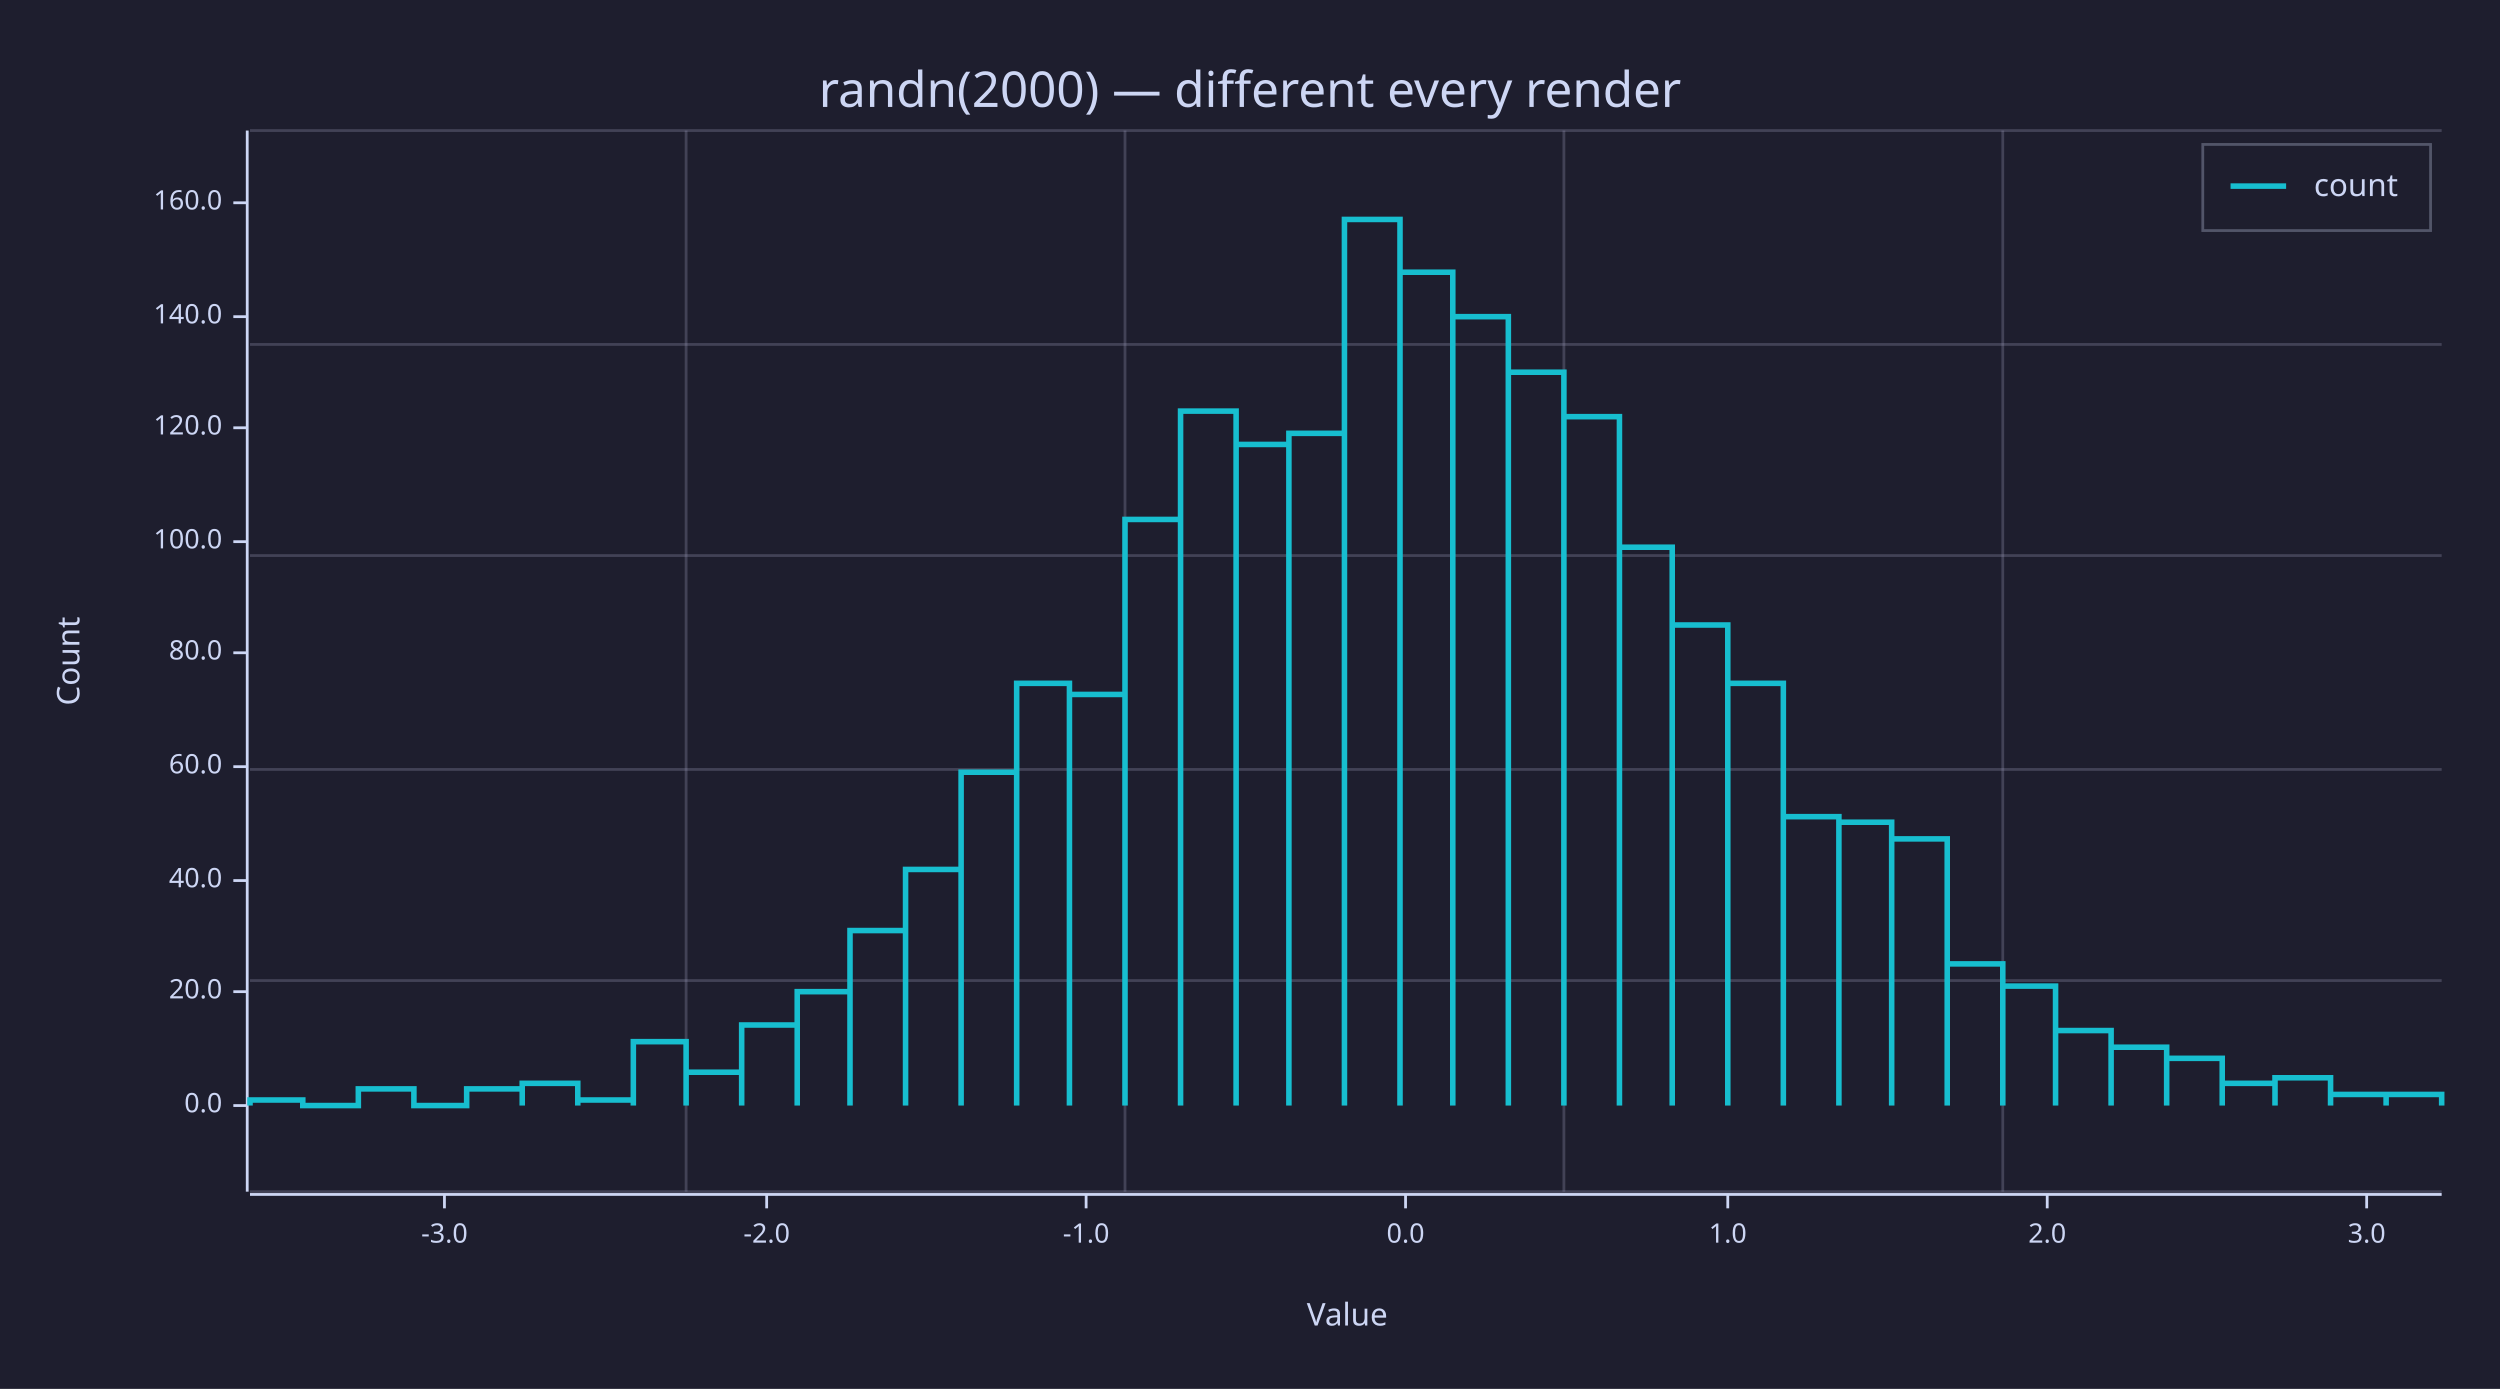
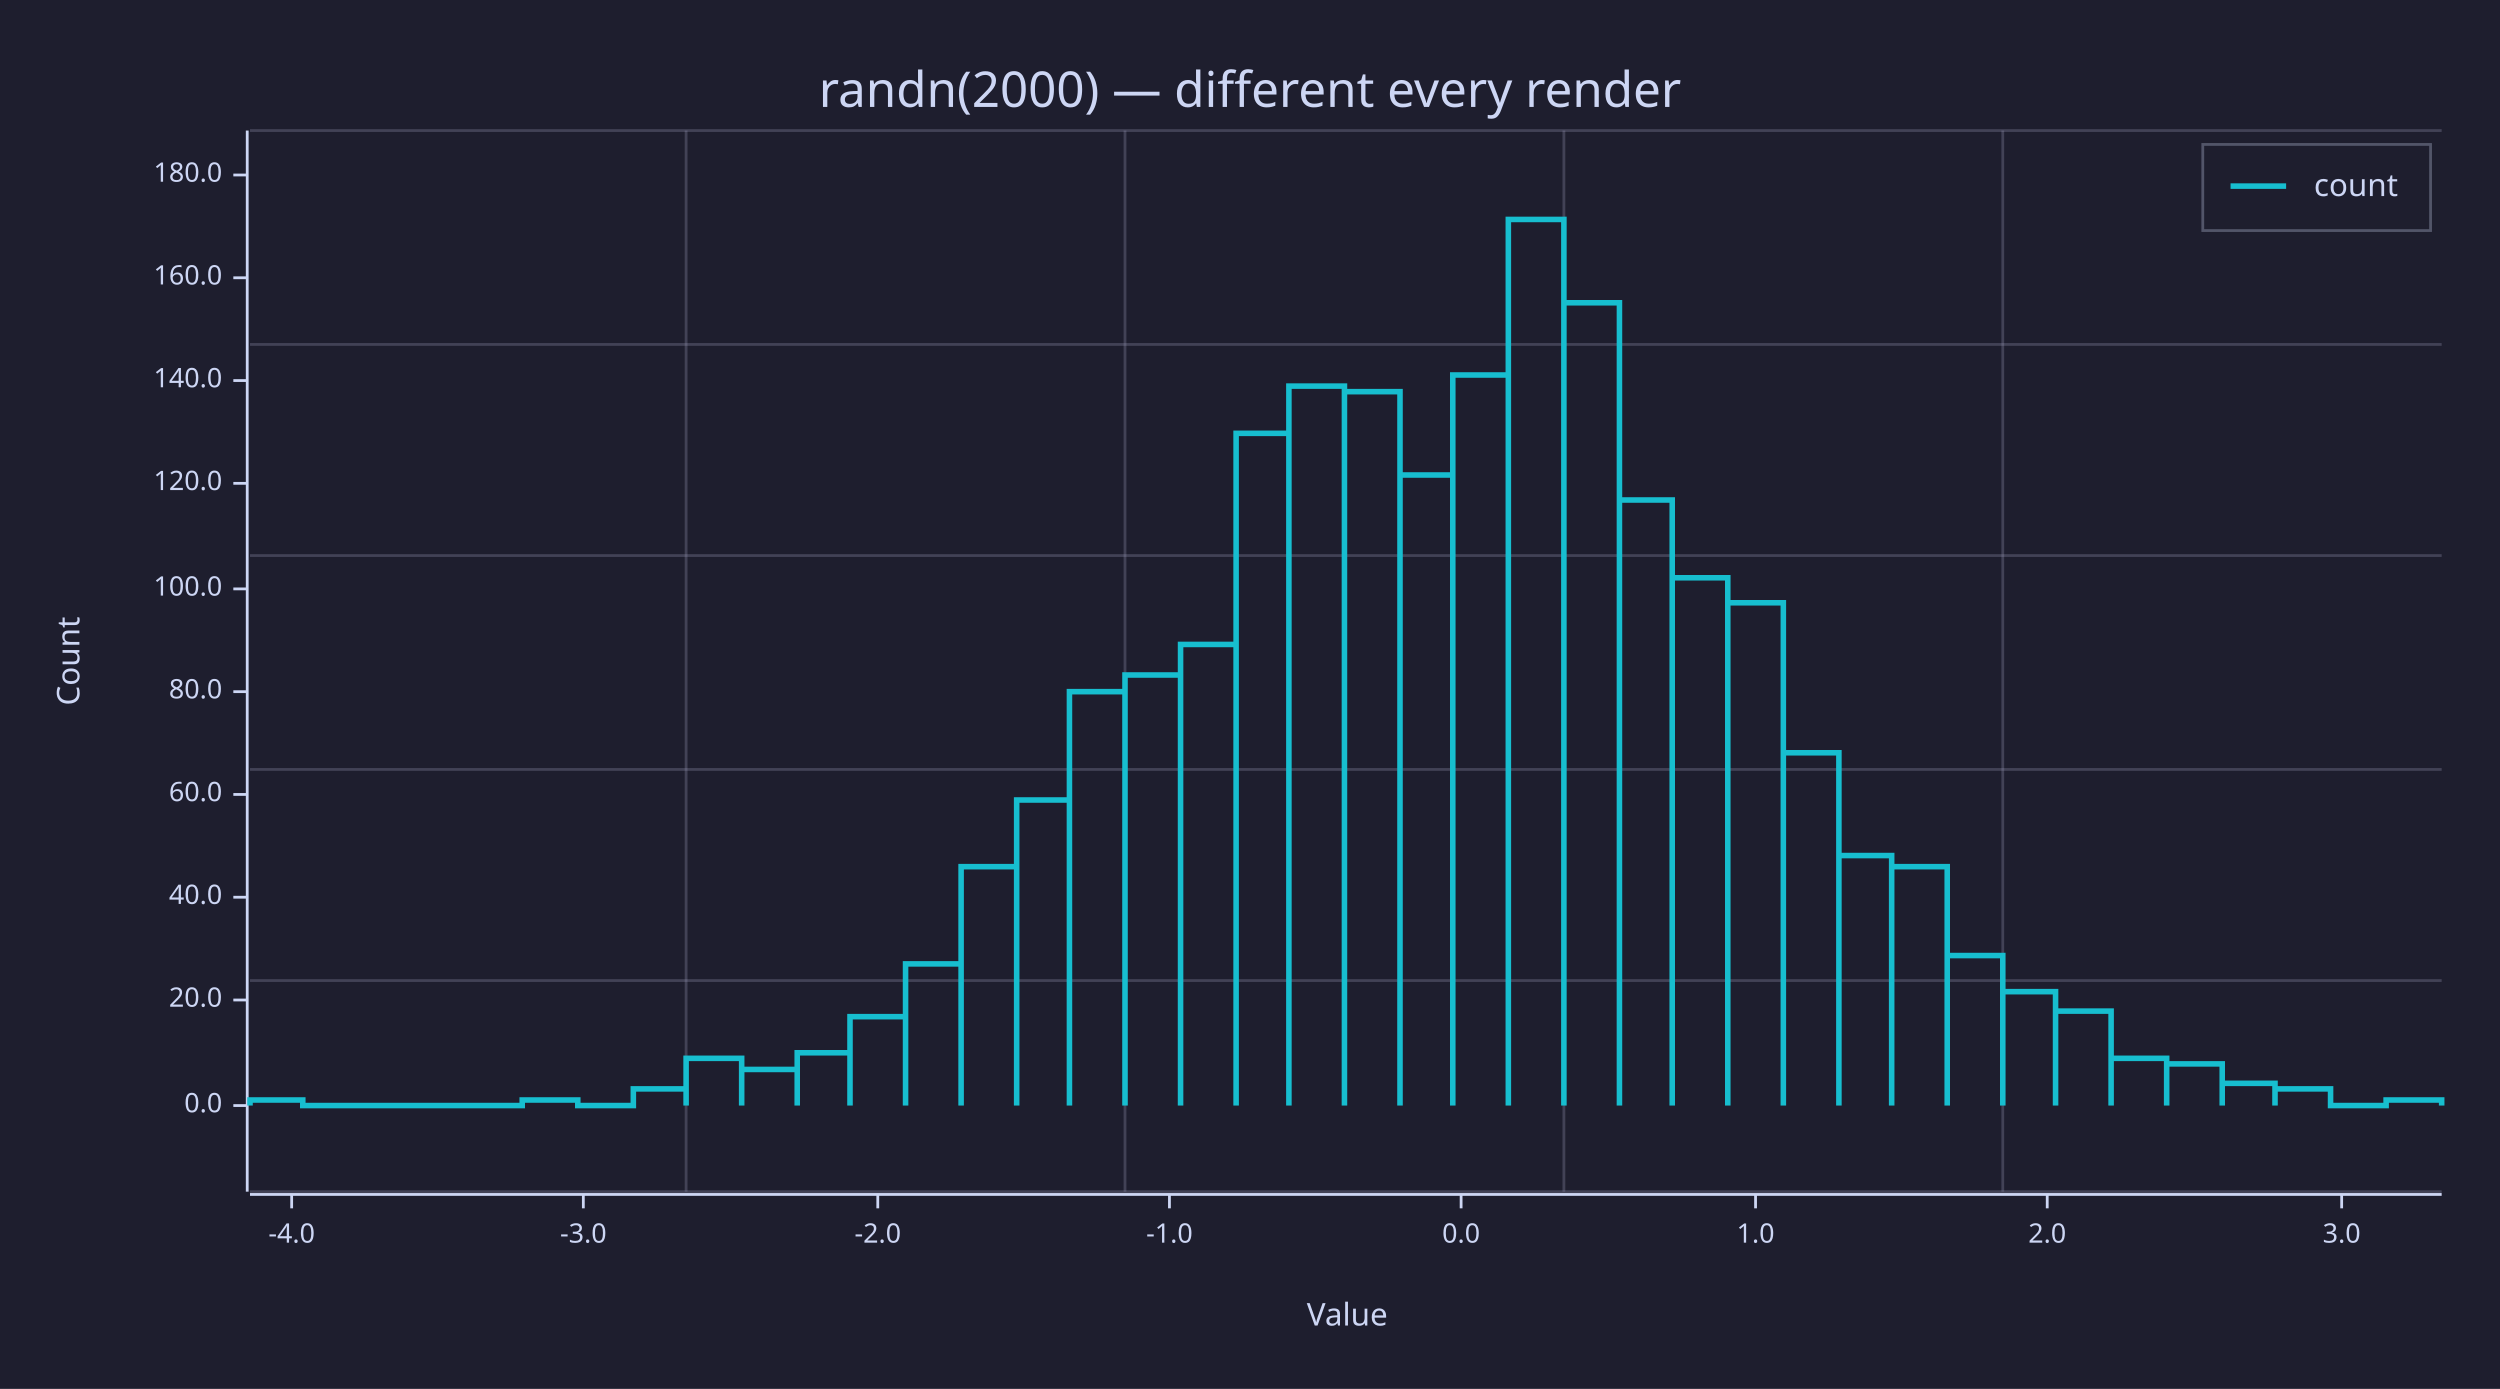
<svg xmlns="http://www.w3.org/2000/svg" width="900" height="500" viewBox="0 0 900 500">
  <rect x="0" y="0" width="900" height="500" opacity="1" fill="#1E1E2E" stroke="none" />
  <text x="450" y="25" dy="0.76em" text-anchor="middle" font-family="sans-serif" font-size="17.742" opacity="1" fill="#CDD6F4">
randn(2000) — different every render
</text>
  <text x="20" y="238" dy="0.76em" text-anchor="middle" font-family="sans-serif" font-size="11.29" opacity="1" fill="#CDD6F4" transform="rotate(270, 20, 238)">
Count
</text>
  <text x="485" y="480" dy="-0.5ex" text-anchor="middle" font-family="sans-serif" font-size="11.29" opacity="1" fill="#CDD6F4">
Value
</text>
  <polyline fill="none" opacity="1" stroke="#CDD6F4" stroke-width="1" points="89,47 89,429 " />
  <text x="80" y="398" dy="0.5ex" text-anchor="end" font-family="sans-serif" font-size="9.677" opacity="1" fill="#CDD6F4">
0.0
</text>
  <polyline fill="none" opacity="1" stroke="#CDD6F4" stroke-width="1" points="84,398 89,398 " />
-   <text x="80" y="357" dy="0.5ex" text-anchor="end" font-family="sans-serif" font-size="9.677" opacity="1" fill="#CDD6F4">
+   <text x="80" y="360" dy="0.5ex" text-anchor="end" font-family="sans-serif" font-size="9.677" opacity="1" fill="#CDD6F4">
20.0
</text>
-   <polyline fill="none" opacity="1" stroke="#CDD6F4" stroke-width="1" points="84,357 89,357 " />
-   <text x="80" y="317" dy="0.5ex" text-anchor="end" font-family="sans-serif" font-size="9.677" opacity="1" fill="#CDD6F4">
+   <polyline fill="none" opacity="1" stroke="#CDD6F4" stroke-width="1" points="84,360 89,360 " />
+   <text x="80" y="323" dy="0.5ex" text-anchor="end" font-family="sans-serif" font-size="9.677" opacity="1" fill="#CDD6F4">
40.0
</text>
-   <polyline fill="none" opacity="1" stroke="#CDD6F4" stroke-width="1" points="84,317 89,317 " />
-   <text x="80" y="276" dy="0.5ex" text-anchor="end" font-family="sans-serif" font-size="9.677" opacity="1" fill="#CDD6F4">
+   <polyline fill="none" opacity="1" stroke="#CDD6F4" stroke-width="1" points="84,323 89,323 " />
+   <text x="80" y="286" dy="0.5ex" text-anchor="end" font-family="sans-serif" font-size="9.677" opacity="1" fill="#CDD6F4">
60.0
</text>
-   <polyline fill="none" opacity="1" stroke="#CDD6F4" stroke-width="1" points="84,276 89,276 " />
-   <text x="80" y="235" dy="0.5ex" text-anchor="end" font-family="sans-serif" font-size="9.677" opacity="1" fill="#CDD6F4">
+   <polyline fill="none" opacity="1" stroke="#CDD6F4" stroke-width="1" points="84,286 89,286 " />
+   <text x="80" y="249" dy="0.5ex" text-anchor="end" font-family="sans-serif" font-size="9.677" opacity="1" fill="#CDD6F4">
80.0
</text>
-   <polyline fill="none" opacity="1" stroke="#CDD6F4" stroke-width="1" points="84,235 89,235 " />
-   <text x="80" y="195" dy="0.5ex" text-anchor="end" font-family="sans-serif" font-size="9.677" opacity="1" fill="#CDD6F4">
+   <polyline fill="none" opacity="1" stroke="#CDD6F4" stroke-width="1" points="84,249 89,249 " />
+   <text x="80" y="212" dy="0.5ex" text-anchor="end" font-family="sans-serif" font-size="9.677" opacity="1" fill="#CDD6F4">
100.0
</text>
-   <polyline fill="none" opacity="1" stroke="#CDD6F4" stroke-width="1" points="84,195 89,195 " />
-   <text x="80" y="154" dy="0.5ex" text-anchor="end" font-family="sans-serif" font-size="9.677" opacity="1" fill="#CDD6F4">
+   <polyline fill="none" opacity="1" stroke="#CDD6F4" stroke-width="1" points="84,212 89,212 " />
+   <text x="80" y="174" dy="0.5ex" text-anchor="end" font-family="sans-serif" font-size="9.677" opacity="1" fill="#CDD6F4">
120.0
</text>
-   <polyline fill="none" opacity="1" stroke="#CDD6F4" stroke-width="1" points="84,154 89,154 " />
-   <text x="80" y="114" dy="0.5ex" text-anchor="end" font-family="sans-serif" font-size="9.677" opacity="1" fill="#CDD6F4">
+   <polyline fill="none" opacity="1" stroke="#CDD6F4" stroke-width="1" points="84,174 89,174 " />
+   <text x="80" y="137" dy="0.5ex" text-anchor="end" font-family="sans-serif" font-size="9.677" opacity="1" fill="#CDD6F4">
140.0
</text>
-   <polyline fill="none" opacity="1" stroke="#CDD6F4" stroke-width="1" points="84,114 89,114 " />
-   <text x="80" y="73" dy="0.5ex" text-anchor="end" font-family="sans-serif" font-size="9.677" opacity="1" fill="#CDD6F4">
+   <polyline fill="none" opacity="1" stroke="#CDD6F4" stroke-width="1" points="84,137 89,137 " />
+   <text x="80" y="100" dy="0.5ex" text-anchor="end" font-family="sans-serif" font-size="9.677" opacity="1" fill="#CDD6F4">
160.0
</text>
-   <polyline fill="none" opacity="1" stroke="#CDD6F4" stroke-width="1" points="84,73 89,73 " />
+   <polyline fill="none" opacity="1" stroke="#CDD6F4" stroke-width="1" points="84,100 89,100 " />
+   <text x="80" y="63" dy="0.5ex" text-anchor="end" font-family="sans-serif" font-size="9.677" opacity="1" fill="#CDD6F4">
+ 180.0
+ </text>
+   <polyline fill="none" opacity="1" stroke="#CDD6F4" stroke-width="1" points="84,63 89,63 " />
  <polyline fill="none" opacity="1" stroke="#CDD6F4" stroke-width="1" points="90,430 879,430 " />
-   <text x="160" y="440" dy="0.76em" text-anchor="middle" font-family="sans-serif" font-size="9.677" opacity="1" fill="#CDD6F4">
+   <text x="105" y="440" dy="0.76em" text-anchor="middle" font-family="sans-serif" font-size="9.677" opacity="1" fill="#CDD6F4">
+ -4.0
+ </text>
+   <polyline fill="none" opacity="1" stroke="#CDD6F4" stroke-width="1" points="105,430 105,435 " />
+   <text x="210" y="440" dy="0.76em" text-anchor="middle" font-family="sans-serif" font-size="9.677" opacity="1" fill="#CDD6F4">
-3.0
</text>
-   <polyline fill="none" opacity="1" stroke="#CDD6F4" stroke-width="1" points="160,430 160,435 " />
-   <text x="276" y="440" dy="0.76em" text-anchor="middle" font-family="sans-serif" font-size="9.677" opacity="1" fill="#CDD6F4">
+   <polyline fill="none" opacity="1" stroke="#CDD6F4" stroke-width="1" points="210,430 210,435 " />
+   <text x="316" y="440" dy="0.76em" text-anchor="middle" font-family="sans-serif" font-size="9.677" opacity="1" fill="#CDD6F4">
-2.0
</text>
-   <polyline fill="none" opacity="1" stroke="#CDD6F4" stroke-width="1" points="276,430 276,435 " />
-   <text x="391" y="440" dy="0.76em" text-anchor="middle" font-family="sans-serif" font-size="9.677" opacity="1" fill="#CDD6F4">
+   <polyline fill="none" opacity="1" stroke="#CDD6F4" stroke-width="1" points="316,430 316,435 " />
+   <text x="421" y="440" dy="0.76em" text-anchor="middle" font-family="sans-serif" font-size="9.677" opacity="1" fill="#CDD6F4">
-1.0
</text>
-   <polyline fill="none" opacity="1" stroke="#CDD6F4" stroke-width="1" points="391,430 391,435 " />
-   <text x="506" y="440" dy="0.76em" text-anchor="middle" font-family="sans-serif" font-size="9.677" opacity="1" fill="#CDD6F4">
+   <polyline fill="none" opacity="1" stroke="#CDD6F4" stroke-width="1" points="421,430 421,435 " />
+   <text x="526" y="440" dy="0.76em" text-anchor="middle" font-family="sans-serif" font-size="9.677" opacity="1" fill="#CDD6F4">
0.0
</text>
-   <polyline fill="none" opacity="1" stroke="#CDD6F4" stroke-width="1" points="506,430 506,435 " />
-   <text x="622" y="440" dy="0.76em" text-anchor="middle" font-family="sans-serif" font-size="9.677" opacity="1" fill="#CDD6F4">
+   <polyline fill="none" opacity="1" stroke="#CDD6F4" stroke-width="1" points="526,430 526,435 " />
+   <text x="632" y="440" dy="0.76em" text-anchor="middle" font-family="sans-serif" font-size="9.677" opacity="1" fill="#CDD6F4">
1.0
</text>
-   <polyline fill="none" opacity="1" stroke="#CDD6F4" stroke-width="1" points="622,430 622,435 " />
+   <polyline fill="none" opacity="1" stroke="#CDD6F4" stroke-width="1" points="632,430 632,435 " />
  <text x="737" y="440" dy="0.76em" text-anchor="middle" font-family="sans-serif" font-size="9.677" opacity="1" fill="#CDD6F4">
2.0
</text>
  <polyline fill="none" opacity="1" stroke="#CDD6F4" stroke-width="1" points="737,430 737,435 " />
-   <text x="852" y="440" dy="0.76em" text-anchor="middle" font-family="sans-serif" font-size="9.677" opacity="1" fill="#CDD6F4">
+   <text x="843" y="440" dy="0.76em" text-anchor="middle" font-family="sans-serif" font-size="9.677" opacity="1" fill="#CDD6F4">
3.0
</text>
-   <polyline fill="none" opacity="1" stroke="#CDD6F4" stroke-width="1" points="852,430 852,435 " />
+   <polyline fill="none" opacity="1" stroke="#CDD6F4" stroke-width="1" points="843,430 843,435 " />
  <polyline fill="none" opacity="0.3" stroke="#9696B4" stroke-width="1" points="90,429 879,429 " />
  <polyline fill="none" opacity="0.3" stroke="#9696B4" stroke-width="1" points="90,353 879,353 " />
  <polyline fill="none" opacity="0.3" stroke="#9696B4" stroke-width="1" points="90,277 879,277 " />
  <polyline fill="none" opacity="0.3" stroke="#9696B4" stroke-width="1" points="90,200 879,200 " />
  <polyline fill="none" opacity="0.3" stroke="#9696B4" stroke-width="1" points="90,124 879,124 " />
  <polyline fill="none" opacity="0.3" stroke="#9696B4" stroke-width="1" points="90,47 879,47 " />
  <polyline fill="none" opacity="0.3" stroke="#9696B4" stroke-width="1" points="247,429 247,47 " />
  <polyline fill="none" opacity="0.3" stroke="#9696B4" stroke-width="1" points="405,429 405,47 " />
  <polyline fill="none" opacity="0.3" stroke="#9696B4" stroke-width="1" points="563,429 563,47 " />
  <polyline fill="none" opacity="0.3" stroke="#9696B4" stroke-width="1" points="721,429 721,47 " />
-   <polyline fill="none" opacity="1" stroke="#17BECF" stroke-width="2" points="90,398 90,396 109,396 109,398 109,398 109,398 129,398 129,398 129,398 129,392 149,392 149,398 149,398 149,398 168,398 168,398 168,398 168,392 188,392 188,398 188,398 188,390 208,390 208,398 208,398 208,396 228,396 228,398 228,398 228,375 247,375 247,398 247,398 247,386 267,386 267,398 267,398 267,369 287,369 287,398 287,398 287,357 306,357 306,398 306,398 306,335 326,335 326,398 326,398 326,313 346,313 346,398 346,398 346,278 366,278 366,398 366,398 366,246 385,246 385,398 385,398 385,250 405,250 405,398 405,398 405,187 425,187 425,398 425,398 425,148 445,148 445,398 445,398 445,160 464,160 464,398 464,398 464,156 484,156 484,398 484,398 484,79 504,79 504,398 504,398 504,98 523,98 523,398 523,398 523,114 543,114 543,398 543,398 543,134 563,134 563,398 563,398 563,150 583,150 583,398 583,398 583,197 602,197 602,398 602,398 602,225 622,225 622,398 622,398 622,246 642,246 642,398 642,398 642,294 662,294 662,398 662,398 662,296 681,296 681,398 681,398 681,302 701,302 701,398 701,398 701,347 721,347 721,398 721,398 721,355 740,355 740,398 740,398 740,371 760,371 760,398 760,398 760,377 780,377 780,398 780,398 780,381 800,381 800,398 800,398 800,390 819,390 819,398 819,398 819,388 839,388 839,398 839,398 839,394 859,394 859,398 859,398 859,394 879,394 879,398 " />
+   <polyline fill="none" opacity="1" stroke="#17BECF" stroke-width="2" points="90,398 90,396 109,396 109,398 109,398 109,398 129,398 129,398 129,398 129,398 149,398 149,398 149,398 149,398 168,398 168,398 168,398 168,398 188,398 188,398 188,398 188,396 208,396 208,398 208,398 208,398 228,398 228,398 228,398 228,392 247,392 247,398 247,398 247,381 267,381 267,398 267,398 267,385 287,385 287,398 287,398 287,379 306,379 306,398 306,398 306,366 326,366 326,398 326,398 326,347 346,347 346,398 346,398 346,312 366,312 366,398 366,398 366,288 385,288 385,398 385,398 385,249 405,249 405,398 405,398 405,243 425,243 425,398 425,398 425,232 445,232 445,398 445,398 445,156 464,156 464,398 464,398 464,139 484,139 484,398 484,398 484,141 504,141 504,398 504,398 504,171 523,171 523,398 523,398 523,135 543,135 543,398 543,398 543,79 563,79 563,398 563,398 563,109 583,109 583,398 583,398 583,180 602,180 602,398 602,398 602,208 622,208 622,398 622,398 622,217 642,217 642,398 642,398 642,271 662,271 662,398 662,398 662,308 681,308 681,398 681,398 681,312 701,312 701,398 701,398 701,344 721,344 721,398 721,398 721,357 740,357 740,398 740,398 740,364 760,364 760,398 760,398 760,381 780,381 780,398 780,398 780,383 800,383 800,398 800,398 800,390 819,390 819,398 819,398 819,392 839,392 839,398 839,398 839,398 859,398 859,398 859,398 859,396 879,396 879,398 " />
  <rect x="793" y="52" width="82" height="31" opacity="0.85" fill="#1E1E2E" stroke="none" />
  <rect x="793" y="52" width="82" height="31" opacity="0.3" fill="none" stroke="#CDD6F4" />
  <text x="833" y="62" dy="0.76em" text-anchor="start" font-family="sans-serif" font-size="11.29" opacity="1" fill="#CDD6F4">
count
</text>
  <polyline fill="none" opacity="1" stroke="#17BECF" stroke-width="2" points="803,67 823,67 " />
</svg>
